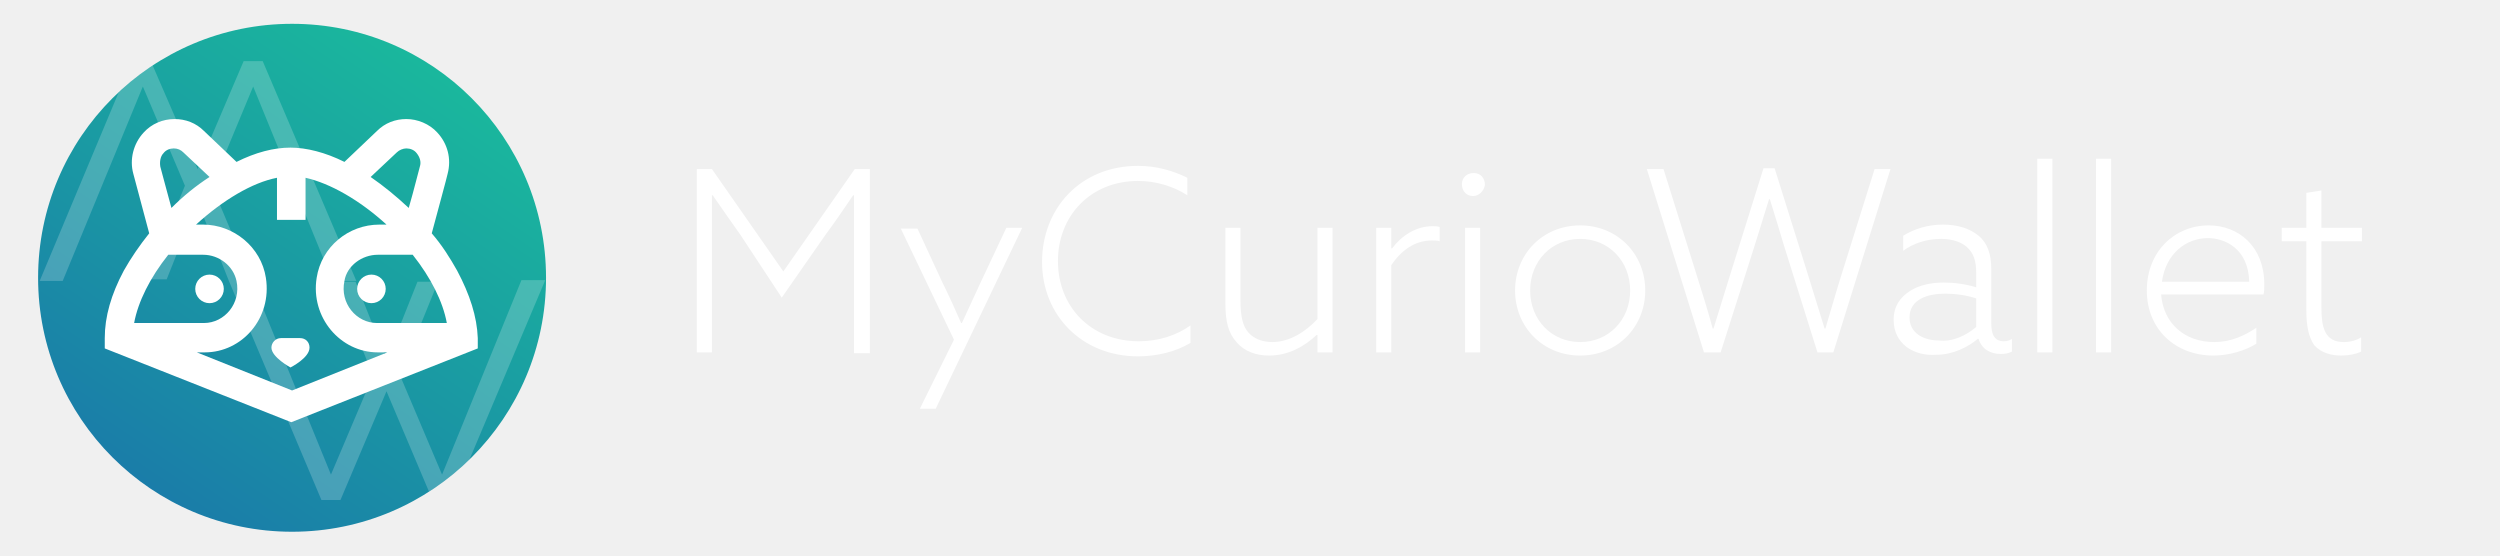
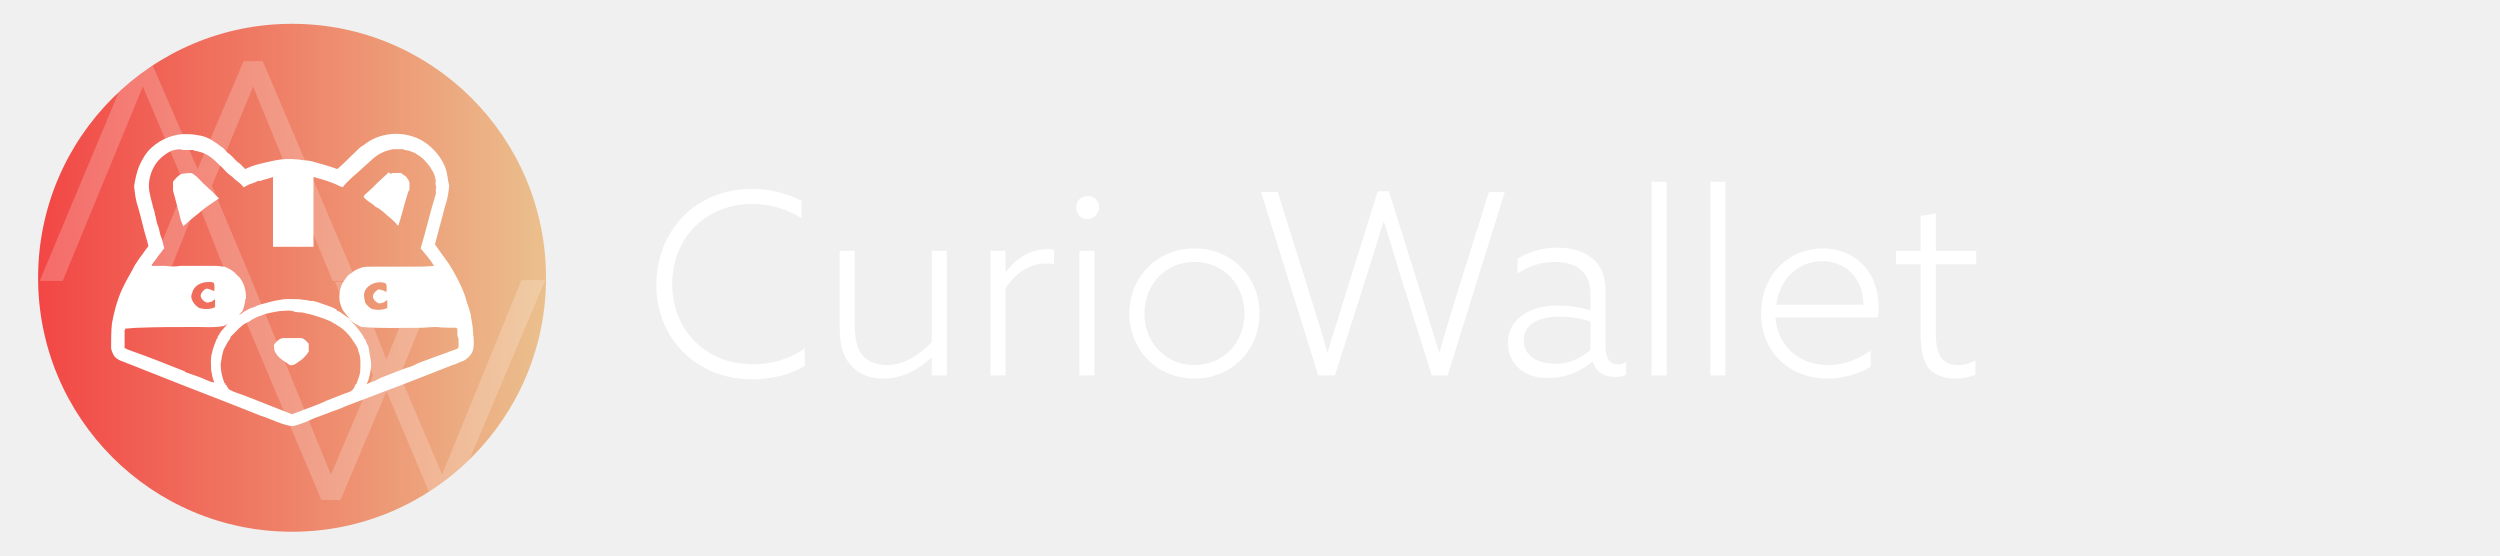
<svg xmlns="http://www.w3.org/2000/svg" xmlns:xlink="http://www.w3.org/1999/xlink" version="1.1" id="Layer_1" x="0px" y="0px" viewBox="0 0 315 70" style="enable-background:new 0 0 315 70;" xml:space="preserve">
  <style type="text/css">
	.st0{fill:url(#SVGID_1_);}
	.st1{fill:#FFFFFF;}
	.st2{clip-path:url(#SVGID_3_);}
	.st3{opacity:0.2;fill:#FFFFFF;enable-background:new    ;}
</style>
-   <linearGradient id="SVGID_1_" gradientUnits="userSpaceOnUse" x1="57.552" y1="67.599" x2="-0.668" y2="-18.081" gradientTransform="matrix(1 0 0 -1 0 72)">
-     <stop offset="0" style="stop-color:#1ABC9C" />
-     <stop offset="1" style="stop-color:#1A5DAF" />
+   <linearGradient id="SVGID_1_" gradientUnits="userSpaceOnUse" x1="4.8" y1="35" x2="68.8" y2="35">
+     <stop offset="0" style="stop-color:#F24645" />
+     <stop offset="1" style="stop-color:#EBC08D" />
  </linearGradient>
  <circle class="st0" cx="36.8" cy="35" r="32" />
  <path class="st1" d="M23.8,27.5" />
  <g>
-     <defs>
-       <circle id="SVGID_2_" cx="36.8" cy="35" r="32" />
-     </defs>
-     <clipPath id="SVGID_3_">
-       <use xlink:href="#SVGID_2_" style="overflow:visible;" />
-     </clipPath>
-     <g class="st2">
-       <path class="st3" d="M65.7,35.3l-10,24.5l-5.3-12.5l4.8-11.8h-2.6l-3.9,9.8l-3.9-9.8h-2.6L47,47.3l-5.3,12.5L31.7,35.3l-5-11.9    l5.2-12.5l10,24.5h3L33.1,7.7h-2.4l-5.8,13.6L19,7.7h-2.4L5,35.4h2.9L18,10.9l5.3,12.5l-4.8,11.8H21l3.9-9.8l3.9,9.9L40.5,63h2.4    l5.8-13.7L54.5,63H57l11.7-27.7C68.7,35.3,65.7,35.3,65.7,35.3z" />
+     <g>
+       <defs>
+         <circle id="SVGID_2_" cx="36.8" cy="35" r="32" />
+       </defs>
+       <clipPath id="SVGID_3_">
+         <use xlink:href="#SVGID_2_" style="overflow:visible;" />
+       </clipPath>
+       <g class="st2">
+         <path class="st3" d="M65.7,35.3l-10,24.5l-5.3-12.5l4.8-11.8h-2.6l-3.9,9.8l-3.9-9.8h-2.6L47,47.3l-5.3,12.5l-10-24.5l-5-11.9     l5.2-12.5l10,24.5h3L33.1,7.7h-2.4l-5.8,13.6L19,7.7h-2.4L5,35.4h2.9L18,10.9l5.3,12.5l-4.8,11.8H21l3.9-9.8l3.9,9.9L40.5,63h2.4     l5.8-13.7L54.5,63H57l11.7-27.7H65.7z" />
+       </g>
    </g>
  </g>
  <g>
-     <path class="st1" d="M93.3,29.6c-1.2-1.7-2.4-3.4-3.5-5l-0.1,0c0,1.9,0,3.9,0,5.9v13.9h-1.9V21.3h1.9l9,12.9l9-12.9h1.9v23.2h-2   V30.5c0-2,0-4.1,0-5.9l-0.1,0c-1.1,1.6-2.3,3.4-3.5,5l-5.5,7.9L93.3,29.6z" />
-     <path class="st1" d="M126.8,28.7h2l-10.9,22.8h-2l4.3-8.7l-6.7-14h2.1l3.1,6.7c0.9,1.8,1.7,3.6,2.4,5.2h0.1   c0.8-1.7,1.6-3.5,2.4-5.2L126.8,28.7z" />
-     <path class="st1" d="M143.4,20.9c2.3,0,4.4,0.6,6.2,1.5v2.2c-1.7-1.1-3.9-1.8-6.2-1.8c-6,0-10.1,4.4-10.1,10.1S137.4,43,143.5,43   c2.4,0,4.7-0.7,6.5-2v2.2c-1.8,1.1-4.2,1.7-6.6,1.7c-7.1,0-12.1-5.2-12.1-11.9C131.3,26.3,136.1,20.9,143.4,20.9z" />
-     <path class="st1" d="M154.4,38.2v-9.5h1.9v9.2c0,2,0.3,3.2,1,4c0.7,0.8,1.8,1.2,3,1.2c2.2,0,4.2-1.3,5.7-2.9V28.7h1.9v15.7H166   v-2.2l-0.1,0c-1.5,1.4-3.5,2.6-6,2.6c-1.6,0-3.1-0.5-4.1-1.7C154.8,42,154.4,40.6,154.4,38.2z" />
-     <path class="st1" d="M173.4,28.7h1.9v2.6l0.1,0c1.2-1.6,3-2.8,5.1-2.8c0.4,0,0.6,0,0.9,0.1v1.8c-0.3-0.1-0.6-0.1-1-0.1   c-2.1,0-3.8,1.2-5.1,3.1v11h-1.9V28.7z" />
-     <path class="st1" d="M185.6,24.7c-0.8,0-1.4-0.6-1.4-1.5c0-0.8,0.6-1.4,1.5-1.4c0.8,0,1.4,0.6,1.4,1.5   C187,24,186.4,24.7,185.6,24.7z M184.6,28.7h1.9v15.7h-1.9V28.7z" />
-     <path class="st1" d="M199.1,28.4c4.7,0,8.2,3.6,8.2,8.2s-3.5,8.2-8.2,8.2c-4.7,0-8.2-3.6-8.2-8.2S194.4,28.4,199.1,28.4z    M199.1,43.1c3.6,0,6.3-2.8,6.3-6.5c0-3.7-2.7-6.5-6.3-6.5c-3.6,0-6.3,2.8-6.3,6.5C192.8,40.3,195.5,43.1,199.1,43.1z" />
-     <path class="st1" d="M207.5,21.3h2.1l4.1,13.1c0.7,2.2,1.6,5.1,2.1,7h0.1c0.6-1.9,1.5-4.8,2.2-7.1l4.1-13.1h1.4l4.2,13.4   c0.6,2,1.5,4.8,2.1,6.8h0.1c0.6-2,1.4-4.8,2-6.7l4.2-13.4h2L231,44.4h-2l-4.2-13.4c-0.5-1.7-1.3-4.3-1.8-5.9h-0.1   c-0.5,1.6-1.3,4.2-1.8,5.8l-4.3,13.5h-2.1L207.5,21.3z" />
-     <path class="st1" d="M240.2,43.7c-1-0.8-1.6-1.9-1.6-3.4c0-1.7,0.8-2.8,2-3.6c1.2-0.8,2.8-1.1,4.3-1.1c1.4,0,2.8,0.2,4.1,0.6v-1.8   c0-1.5-0.3-2.5-1.2-3.3c-0.7-0.6-1.8-1-3.2-1c-1.9,0-3.6,0.6-4.8,1.5v-1.9c1.3-0.8,3-1.4,5-1.4c1.9,0,3.4,0.5,4.5,1.4   s1.6,2.3,1.6,4.2v6.8c0,1.3,0.3,2.3,1.6,2.3c0.4,0,0.7-0.1,1-0.3v1.6c-0.4,0.2-0.8,0.3-1.4,0.3c-1.3,0-2.4-0.6-2.8-1.9h-0.1   c-1.2,1-3.1,2-5.2,2C242.6,44.8,241.3,44.5,240.2,43.7z M249,41.2v-3.6c-1.2-0.4-2.6-0.6-3.9-0.6c-2.2,0-4.5,0.7-4.5,3   c0,2,1.8,2.9,3.7,2.9C246,43.1,247.7,42.3,249,41.2z" />
-     <path class="st1" d="M256.7,20h1.9v24.4h-1.9V20z" />
-     <path class="st1" d="M264.1,20h1.9v24.4h-1.9V20z" />
-     <path class="st1" d="M272.3,37.1c0.3,3.7,3,6,6.7,6c2.1,0,3.8-0.8,5.3-1.8v2c-1.4,0.9-3.5,1.5-5.4,1.5c-4.8,0-8.4-3.3-8.4-8.2   c0-4.9,3.5-8.2,7.8-8.2c3.8,0,7,2.7,7,7.4c0,0.5,0,1-0.1,1.3H272.3z M272.4,35.5h11c-0.1-4.2-3.1-5.5-5.2-5.5   C275.5,30,272.9,31.9,272.4,35.5z" />
-     <path class="st1" d="M290.6,39.1v-8.7h-3.1v-1.7h3.1v-4.4l1.9-0.3v4.7h5.1v1.7h-5.1v8.4c0,2.4,0.4,4.3,2.8,4.3   c0.8,0,1.6-0.2,2.2-0.6v1.8c-0.6,0.3-1.5,0.5-2.5,0.5c-1.2,0-2.5-0.3-3.4-1.3C290.9,42.5,290.6,41.1,290.6,39.1z" />
+     <path class="st1" d="M94.8,23.8c2.3,0,4.4,0.6,6.2,1.5v2.2c-1.7-1.1-3.9-1.8-6.2-1.8c-6,0-10.1,4.4-10.1,10.1s4.1,10.1,10.2,10.1   c2.4,0,4.7-0.7,6.5-2v2.2c-1.8,1.1-4.2,1.7-6.6,1.7c-7.1,0-12.1-5.2-12.1-11.9C82.7,29.2,87.5,23.8,94.8,23.8z" />
+     <path class="st1" d="M105.8,41.1v-9.5h1.9v9.2c0,2,0.3,3.2,1,4s1.8,1.2,3,1.2c2.2,0,4.2-1.3,5.7-2.9V31.6h1.9v15.7h-1.9v-2.2h-0.1   c-1.5,1.4-3.5,2.6-6,2.6c-1.6,0-3.1-0.5-4.1-1.7C106.2,44.9,105.8,43.5,105.8,41.1z" />
+     <path class="st1" d="M124.8,31.6h1.9v2.6h0.1c1.2-1.6,3-2.8,5.1-2.8c0.4,0,0.6,0,0.9,0.1v1.8c-0.3-0.1-0.6-0.1-1-0.1   c-2.1,0-3.8,1.2-5.1,3.1v11h-1.9V31.6z" />
+     <path class="st1" d="M137,27.6c-0.8,0-1.4-0.6-1.4-1.5c0-0.8,0.6-1.4,1.5-1.4c0.8,0,1.4,0.6,1.4,1.5   C138.4,26.9,137.8,27.6,137,27.6z M136,31.6h1.9v15.7H136V31.6z" />
+     <path class="st1" d="M150.5,31.3c4.7,0,8.2,3.6,8.2,8.2s-3.5,8.2-8.2,8.2s-8.2-3.6-8.2-8.2S145.8,31.3,150.5,31.3z M150.5,46   c3.6,0,6.3-2.8,6.3-6.5s-2.7-6.5-6.3-6.5s-6.3,2.8-6.3,6.5S146.9,46,150.5,46z" />
+     <path class="st1" d="M158.9,24.2h2.1l4.1,13.1c0.7,2.2,1.6,5.1,2.1,7h0.1c0.6-1.9,1.5-4.8,2.2-7.1l4.1-13.1h1.4l4.2,13.4   c0.6,2,1.5,4.8,2.1,6.8h0.1c0.6-2,1.4-4.8,2-6.7l4.2-13.4h2l-7.2,23.1h-2l-4.2-13.4c-0.5-1.7-1.3-4.3-1.8-5.9h-0.1   c-0.5,1.6-1.3,4.2-1.8,5.8l-4.3,13.5h-2.1L158.9,24.2z" />
+     <path class="st1" d="M191.6,46.6c-1-0.8-1.6-1.9-1.6-3.4c0-1.7,0.8-2.8,2-3.6s2.8-1.1,4.3-1.1c1.4,0,2.8,0.2,4.1,0.6v-1.8   c0-1.5-0.3-2.5-1.2-3.3c-0.7-0.6-1.8-1-3.2-1c-1.9,0-3.6,0.6-4.8,1.5v-1.9c1.3-0.8,3-1.4,5-1.4c1.9,0,3.4,0.5,4.5,1.4   c1.1,0.9,1.6,2.3,1.6,4.2v6.8c0,1.3,0.3,2.3,1.6,2.3c0.4,0,0.7-0.1,1-0.3v1.6c-0.4,0.2-0.8,0.3-1.4,0.3c-1.3,0-2.4-0.6-2.8-1.9   h-0.1c-1.2,1-3.1,2-5.2,2C194,47.7,192.7,47.4,191.6,46.6z M200.4,44.1v-3.6c-1.2-0.4-2.6-0.6-3.9-0.6c-2.2,0-4.5,0.7-4.5,3   c0,2,1.8,2.9,3.7,2.9C197.4,46,199.1,45.2,200.4,44.1z" />
+     <path class="st1" d="M208.1,22.9h1.9v24.4h-1.9V22.9z" />
+     <path class="st1" d="M215.5,22.9h1.9v24.4h-1.9V22.9z" />
+     <path class="st1" d="M223.7,40c0.3,3.7,3,6,6.7,6c2.1,0,3.8-0.8,5.3-1.8v2c-1.4,0.9-3.5,1.5-5.4,1.5c-4.8,0-8.4-3.3-8.4-8.2   s3.5-8.2,7.8-8.2c3.8,0,7,2.7,7,7.4c0,0.5,0,1-0.1,1.3H223.7z M223.8,38.4h11c-0.1-4.2-3.1-5.5-5.2-5.5   C226.9,32.9,224.3,34.8,223.8,38.4z" />
+     <path class="st1" d="M242,42v-8.7h-3.1v-1.7h3.1v-4.4l1.9-0.3v4.7h5.1v1.7h-5.1v8.4c0,2.4,0.4,4.3,2.8,4.3c0.8,0,1.6-0.2,2.2-0.6   v1.8c-0.6,0.3-1.5,0.5-2.5,0.5c-1.2,0-2.5-0.3-3.4-1.3C242.3,45.4,242,44,242,42z" />
  </g>
-   <path class="st1" d="M57.6,34.1c-0.9-1.6-1.9-3.2-3.2-4.7c0.8-3,1.9-7,2-7.5c0.5-1.9,0-3.8-1.3-5.2c-1-1.1-2.5-1.7-3.9-1.7  c-1.4,0-2.7,0.5-3.7,1.5l-4.1,3.9c0,0,0,0,0,0c-2.4-1.2-4.8-1.8-6.8-1.8c-2.1,0-4.4,0.6-6.8,1.8c0,0,0,0,0,0l-4.1-3.9  c-1-1-2.3-1.5-3.7-1.5c-1.5,0-2.9,0.6-3.9,1.7c-1.3,1.4-1.8,3.4-1.3,5.2c0.1,0.4,1.2,4.5,2,7.5c-1.2,1.5-2.3,3.1-3.2,4.7  c-1.6,3-2.4,5.8-2.4,8.5v1.3c0,0,0,0,0,0l23.5,9.3c0,0,0,0,0,0l23.5-9.3c0,0,0,0,0,0v-1.3C60.1,39.9,59.2,37.1,57.6,34.1z   M20.6,19.3c0.3-0.4,0.8-0.6,1.3-0.6c0.5,0,0.9,0.2,1.2,0.5l3.3,3.1c0,0,0,0,0,0c-1.7,1.1-3.3,2.4-4.8,3.9c0,0,0,0,0,0  c-0.7-2.5-1.3-4.9-1.4-5.2C20.1,20.4,20.2,19.7,20.6,19.3z M21.2,32.1C21.2,32.1,21.2,32.1,21.2,32.1l4.4,0c2,0,3.8,1.4,4.2,3.3  c0.6,2.8-1.5,5.3-4.1,5.3c0,0-8.8,0-8.8,0c0,0,0,0,0,0C17.4,38,18.9,35,21.2,32.1z M25.8,44.4c4.7,0,8.5-4.3,7.7-9.4  c-0.6-3.9-4.1-6.7-7.9-6.7h-0.9c3.4-3.1,7.1-5.3,10.2-5.9l0,5.3c0,0,0,0,0,0h3.6c0,0,0,0,0,0l0-5.3c3.1,0.7,6.8,2.8,10.2,5.9h-0.9  c-3.9,0-7.3,2.8-7.9,6.7c-0.8,5,3,9.4,7.7,9.4h1.2l-12,4.8c0,0,0,0,0,0l-12-4.8H25.8z M52.5,19.3c0.4,0.5,0.6,1.1,0.4,1.7  c-0.1,0.3-0.7,2.8-1.4,5.2c0,0,0,0,0,0c-1.6-1.5-3.2-2.8-4.8-3.9c0,0,0,0,0,0c0,0,3.3-3.1,3.3-3.1c0.3-0.3,0.8-0.5,1.2-0.5  C51.7,18.7,52.2,18.9,52.5,19.3z M47.6,32.1l4.4,0c0,0,0,0,0,0c2.3,2.9,3.8,5.9,4.3,8.6c0,0,0,0,0,0c0,0-8.8,0-8.8,0  c-2.6,0-4.7-2.5-4.1-5.3C43.7,33.5,45.6,32.1,47.6,32.1z" />
-   <ellipse class="st1" cx="26.4" cy="36.4" rx="1.8" ry="1.8" />
-   <path class="st1" d="M39,43.8c0-0.7-0.5-1.2-1.2-1.2h-1.2h-1.2c-0.7,0-1.2,0.6-1.2,1.2c0,1.2,2.4,2.5,2.4,2.5S39,45.1,39,43.8z" />
-   <ellipse class="st1" cx="46.8" cy="36.4" rx="1.8" ry="1.8" />
+   <g>
+     <path class="st1" d="M19.1,18.6c1.2-1.1,2.9-1.8,4.6-1.7c0.5,0,1.1,0.1,1.6,0.2c1,0.2,1.8,0.8,2.6,1.4c0.4,0.2,0.6,0.7,1,0.9   c0.5,0.4,0.8,0.9,1.3,1.2c0.2,0.2,0.4,0.4,0.7,0.7c1.2-0.6,2.5-0.8,3.8-1.1c1-0.2,1.9-0.2,2.9-0.1c0.5,0.1,1.1,0.1,1.6,0.2   c1.1,0.3,2.2,0.6,3.3,1c0.6-0.5,1.2-1.1,1.8-1.7c0.5-0.4,0.9-1,1.5-1.3c2.3-1.9,5.8-1.9,8.1-0.1c1,0.8,1.9,1.9,2.3,3.2   c0.2,0.6,0.2,1.3,0.4,2c-0.1,0.9-0.2,1.7-0.5,2.5c-0.4,1.6-0.9,3.3-1.3,4.9c0.6,0.8,1.2,1.7,1.8,2.5c0.8,1.3,1.5,2.6,2,4   c0.2,0.8,0.5,1.5,0.7,2.3c0.1,0.8,0.3,1.5,0.3,2.3c0.1,0.8,0.2,1.7-0.1,2.5c-0.3,0.5-0.7,0.9-1.2,1.1c-0.4,0.1-0.8,0.4-1.3,0.5   c-4.5,1.8-9,3.5-13.5,5.2c-0.8,0.4-1.6,0.6-2.3,0.9c-0.8,0.3-1.7,0.6-2.5,1c-0.6,0.2-1.2,0.5-1.9,0.6c-1.4-0.2-2.6-0.9-3.9-1.3   c-4.5-1.8-9-3.5-13.5-5.3c-1.3-0.5-2.5-1-3.8-1.5c-0.6-0.2-1.2-0.5-1.4-1.1C14.1,44.3,14,44,14,43.8c0-1,0-2,0.1-3   c0.3-1.7,0.8-3.5,1.6-5c0.4-0.8,0.9-1.6,1.3-2.4c0.2-0.3,0.4-0.6,0.6-0.9c0.4-0.5,0.7-1,1.1-1.5c-0.2-0.9-0.5-1.7-0.7-2.6   c-0.2-0.8-0.4-1.6-0.6-2.3c-0.3-0.8-0.4-1.7-0.5-2.6c0.1-0.8,0.3-1.7,0.6-2.5C17.9,20.1,18.4,19.2,19.1,18.6 M21.6,19   c-1,0.5-1.8,1.2-2.3,2.2c-0.5,1-0.7,2.2-0.4,3.3c0.1,0.6,0.3,1.1,0.4,1.7c0.2,0.4,0.2,0.8,0.3,1.1c0.1,0.5,0.2,1,0.4,1.4   c0.1,0.5,0.2,1,0.4,1.4c0.1,0.4,0.2,0.8,0.3,1.2c-0.1,0.1-0.2,0.2-0.2,0.2c-0.2,0.4-0.6,0.7-0.8,1.1c-0.2,0.3-0.5,0.6-0.6,0.9   c0.6,0,1.2,0,1.8,0c0.6,0.1,1.2,0.1,1.8,0c1.5,0,3,0,4.5,0c0.4,0,0.7,0.1,1.1,0.1c0.5,0.2,1.1,0.5,1.5,1c0.9,0.7,1.2,1.9,1.2,3   c0,0-0.1,0.1-0.1,0.2c0,0.4-0.2,0.9-0.3,1.3c-0.1,0.2-0.3,0.4-0.5,0.6c0.2-0.1,0.5-0.3,0.6-0.4c0.4-0.2,0.8-0.5,1.3-0.6   c0.2-0.1,0.4-0.2,0.7-0.3c0.8-0.2,1.7-0.5,2.5-0.6c0.8-0.2,1.6-0.1,2.4-0.1c0.3,0,0.6,0.1,0.9,0.1c0.3,0,0.6,0.2,0.9,0.1   c0.2,0.1,0.5,0.1,0.7,0.2c0.6,0.2,1.1,0.4,1.7,0.6c0.2,0.1,0.4,0.2,0.6,0.3l0,0.1c0.2,0.1,0.5,0.2,0.7,0.4c0.1,0.1,0.2,0.1,0.3,0.2   c0.2,0.2,0.5,0.3,0.8,0.5c-0.4-0.3-0.7-0.7-1-1.1c-0.2-0.4-0.3-0.7-0.4-1.1c-0.1-0.8,0-1.7,0.4-2.4c0.3-0.4,0.6-1,1.1-1.2   c0.4-0.4,0.8-0.5,1.3-0.7c0.4-0.1,0.8-0.1,1.2-0.1c1.7,0,3.3,0,5,0c1,0,1.9,0,2.9-0.1c-0.5-0.8-1.1-1.5-1.7-2.2   c0.7-2.3,1.2-4.6,1.9-6.8c0.1-0.3-0.1-0.7,0.1-0.9c-0.2-0.3-0.1-0.6-0.1-0.9c-0.1-0.5-0.2-0.9-0.5-1.3c-0.1-0.2-0.2-0.4-0.4-0.6   c-0.4-0.5-0.8-1-1.4-1.3c-0.2-0.2-0.5-0.3-0.8-0.4c-0.3-0.2-0.7-0.1-1-0.3c-0.4,0-0.8,0-1.2,0c-0.8,0.1-1.5,0.4-2.1,0.8   c-0.1,0.1-0.3,0.2-0.4,0.3c-0.7,0.6-1.4,1.3-2.1,1.9c-0.5,0.4-0.9,0.8-1.3,1.2c-0.2,0.2-0.4,0.4-0.5,0.6c-0.2-0.1-0.4-0.1-0.5-0.2   c-1-0.5-2.1-0.8-3.2-1.1c0,2.9,0,5.9,0,8.8c-1.7,0-3.4,0-5.1,0c0-2.9,0-5.8,0-8.8c-0.5,0.2-1.1,0.3-1.6,0.5c-0.1,0-0.2,0-0.3,0   c-0.2,0.1-0.4,0.2-0.7,0.3c-0.4,0.1-0.7,0.3-1.1,0.5c-0.3-0.4-0.7-0.7-1.1-1c-0.2-0.2-0.4-0.4-0.7-0.6c-0.4-0.3-0.7-0.7-1-1   c-0.4-0.3-0.7-0.7-1.1-1c-0.6-0.5-1.4-0.9-2.3-1l-0.1-0.1c-0.4,0-0.9,0-1.3,0C22.5,18.7,22,18.9,21.6,19 M24.5,36.3   c-0.1,0.1-0.1,0.2-0.2,0.3c0,0.2-0.2,0.5-0.2,0.7c0,0.3,0.1,0.5,0.2,0.7c0.1,0.1,0.1,0.2,0.2,0.3c0.2,0.2,0.4,0.4,0.6,0.5   c0.6,0.2,1.4,0.2,2-0.1c0-0.3,0-0.7,0-1c-0.2,0.1-0.3,0.2-0.4,0.3c-0.2,0-0.5,0.2-0.7,0.1c-0.3-0.1-0.6-0.4-0.7-0.7   c-0.1-0.4,0.3-0.8,0.6-1c0.3-0.1,0.5,0.1,0.7,0.1c0.1,0.1,0.3,0.1,0.4,0.2c0-0.3,0.1-0.8-0.1-1.1C26.2,35.4,25,35.6,24.5,36.3    M46.2,36.3c-0.1,0.1-0.1,0.2-0.2,0.3c-0.1,0.3-0.2,0.6-0.1,0.9c0,0.2,0.1,0.4,0.1,0.6c0.1,0.1,0.1,0.2,0.2,0.3   c0.2,0.2,0.4,0.4,0.6,0.5c0.6,0.2,1.4,0.2,2-0.1c0-0.3,0-0.7,0-1c-0.2,0.1-0.3,0.2-0.4,0.3c-0.2,0-0.5,0.2-0.7,0.1   c-0.3-0.1-0.6-0.4-0.7-0.7c-0.1-0.4,0.3-0.8,0.6-1c0.3-0.1,0.5,0.1,0.7,0.1c0.1,0.1,0.3,0.1,0.4,0.2c0-0.3,0.1-0.8-0.1-1.1   C47.9,35.4,46.8,35.6,46.2,36.3 M35.2,39.2c-0.6,0.1-1.2,0.2-1.9,0.4c-0.2,0.1-0.3,0.1-0.5,0.2c-0.4,0.1-0.7,0.3-1.1,0.5   c-0.2,0.2-0.5,0.3-0.7,0.4c-0.6,0.3-1.1,0.9-1.6,1.4c-0.2,0.2-0.4,0.3-0.4,0.6c-0.1,0.1-0.2,0.2-0.3,0.4c-0.2,0.3-0.3,0.6-0.5,0.9   c-0.2,0.6-0.3,1.2-0.4,1.9c0,0.8,0.2,1.7,0.5,2.4l0.1,0c0,0.1,0,0.2,0,0.2l0.1,0c0.1,0.2,0.2,0.4,0.4,0.6c0.6,0.3,1.2,0.5,1.8,0.7   c2,0.8,4.1,1.6,6.1,2.4c0.4-0.2,0.9-0.3,1.3-0.5c1-0.4,2-0.7,3-1.2c0.8-0.3,1.5-0.6,2.3-0.9c0.3-0.1,0.6-0.2,0.8-0.3   c0.3-0.2,0.5-0.5,0.6-0.9l0.1,0c0.2-0.6,0.5-1.2,0.5-1.8c0-0.8,0.1-1.5-0.2-2.2c0-0.1-0.1-0.3-0.1-0.4c-0.1-0.3-0.3-0.6-0.5-0.9   c-0.5-0.8-1.2-1.6-2.1-2.1c-0.1-0.1-0.3-0.2-0.5-0.3c-0.4-0.3-0.9-0.4-1.3-0.6c-0.7-0.2-1.4-0.5-2.1-0.6c-0.5-0.2-0.9-0.1-1.4-0.2   C36.5,39,35.8,39.2,35.2,39.2 M43.7,40.1c0.8,0.5,1.4,1.3,1.9,2c0.1,0.2,0.3,0.4,0.3,0.6l0.1,0c0.1,0.3,0.2,0.6,0.4,0.9   c0,0.2,0.1,0.3,0.1,0.5c0.1,0.8,0.4,1.7,0.2,2.5c-0.1,0.6-0.2,1.2-0.5,1.8c0.2-0.1,0.5-0.2,0.7-0.3c0.2-0.1,0.4-0.1,0.5-0.2   c0.2-0.1,0.4-0.2,0.6-0.3c1.3-0.5,2.7-1.1,4-1.5c0.2-0.1,0.4-0.2,0.6-0.3c0.7-0.3,1.4-0.5,2.1-0.8c0.6-0.2,1.1-0.4,1.7-0.6   c0.4-0.2,0.9-0.3,1.3-0.5c0.2-0.4,0-0.8,0.1-1.2c-0.3-0.4-0.1-0.9-0.2-1.3c0,0-0.1-0.1-0.1-0.1c-0.8,0-1.7,0-2.5-0.1   c-0.7,0-1.4,0.1-2.1,0.1c-2.4,0-4.9,0.1-7.3-0.1C45,41,44.3,40.5,43.7,40.1 M28,41.1c-1,0.2-2.1,0.1-3.1,0.1c-2.5,0-5.1,0-7.6,0.1   c-0.5,0-1,0.1-1.5,0.1c0,0.1-0.1,0.2-0.1,0.2c0,0.7,0,1.4,0,2.1c-0.1,0.2,0.2,0.2,0.3,0.3c0.3,0.1,0.5,0.2,0.8,0.3   c2,0.7,4,1.5,6,2.3c0.2,0.1,0.4,0.1,0.6,0.3c0.6,0.2,1.1,0.4,1.7,0.6c0.6,0.2,1.2,0.6,1.9,0.7c-0.2-0.5-0.3-1-0.4-1.6   c0-0.7-0.1-1.4,0.1-2.1c0.1-0.6,0.4-1.2,0.6-1.8l0.1,0c0,0,0-0.1,0-0.2c0.1-0.2,0.2-0.3,0.3-0.5c0.1-0.1,0.1-0.2,0.2-0.3   c0.3-0.3,0.5-0.6,0.8-0.9C28.4,41,28.2,41.1,28,41.1 M22.7,22c0.3-0.2,0.7-0.1,1.1-0.2c0.2,0,0.4,0,0.5,0.1   c0.5,0.3,0.9,0.8,1.3,1.2c0.4,0.3,0.7,0.7,1.1,1c0.3,0.3,0.6,0.6,0.9,0.9c-0.2,0.1-0.4,0.3-0.6,0.4c-0.7,0.5-1.4,0.9-2,1.5   c-0.7,0.5-1.3,1.1-1.9,1.6c-0.1-0.2-0.2-0.5-0.3-0.7c-0.3-1.3-0.7-2.6-1-3.8c0-0.4,0-0.7,0-1.1C22.1,22.5,22.4,22.2,22.7,22    M49.4,21.8c0.4,0,0.7,0,1.1,0c0.2,0.1,0.4,0.3,0.6,0.4c0.2,0.2,0.4,0.5,0.5,0.8c0,0.3,0,0.6,0,0.9c-0.2,0.2-0.2,0.5-0.3,0.7   c-0.4,1.3-0.7,2.6-1.1,3.8c0,0-0.1,0-0.1,0c-0.5-0.7-1.2-1.1-1.8-1.7c-0.3-0.2-0.6-0.5-0.9-0.6c-0.2-0.1-0.3-0.3-0.5-0.4   c-0.3-0.2-0.6-0.4-0.8-0.6c-0.1-0.1-0.2-0.2-0.3-0.3c0.1-0.1,0.1-0.2,0.2-0.3c0.6-0.5,1.2-1.1,1.7-1.6c0.4-0.4,0.9-0.8,1.3-1.2   C49.2,22,49.3,21.9,49.4,21.8 M34.9,43c0.2-0.2,0.5-0.4,0.8-0.4c0.8,0,1.6,0,2.3,0c0.4,0.1,0.6,0.4,0.9,0.7c0,0.3,0,0.6,0,1   c-0.3,0.5-0.8,1-1.3,1.3c-0.3,0.2-0.6,0.5-1.1,0.4c-0.1-0.1-0.3-0.2-0.4-0.3c-0.5-0.3-1.1-0.7-1.4-1.3c-0.2-0.2-0.1-0.5-0.2-0.8   C34.5,43.4,34.7,43.2,34.9,43L34.9,43z" />
+   </g>
</svg>
